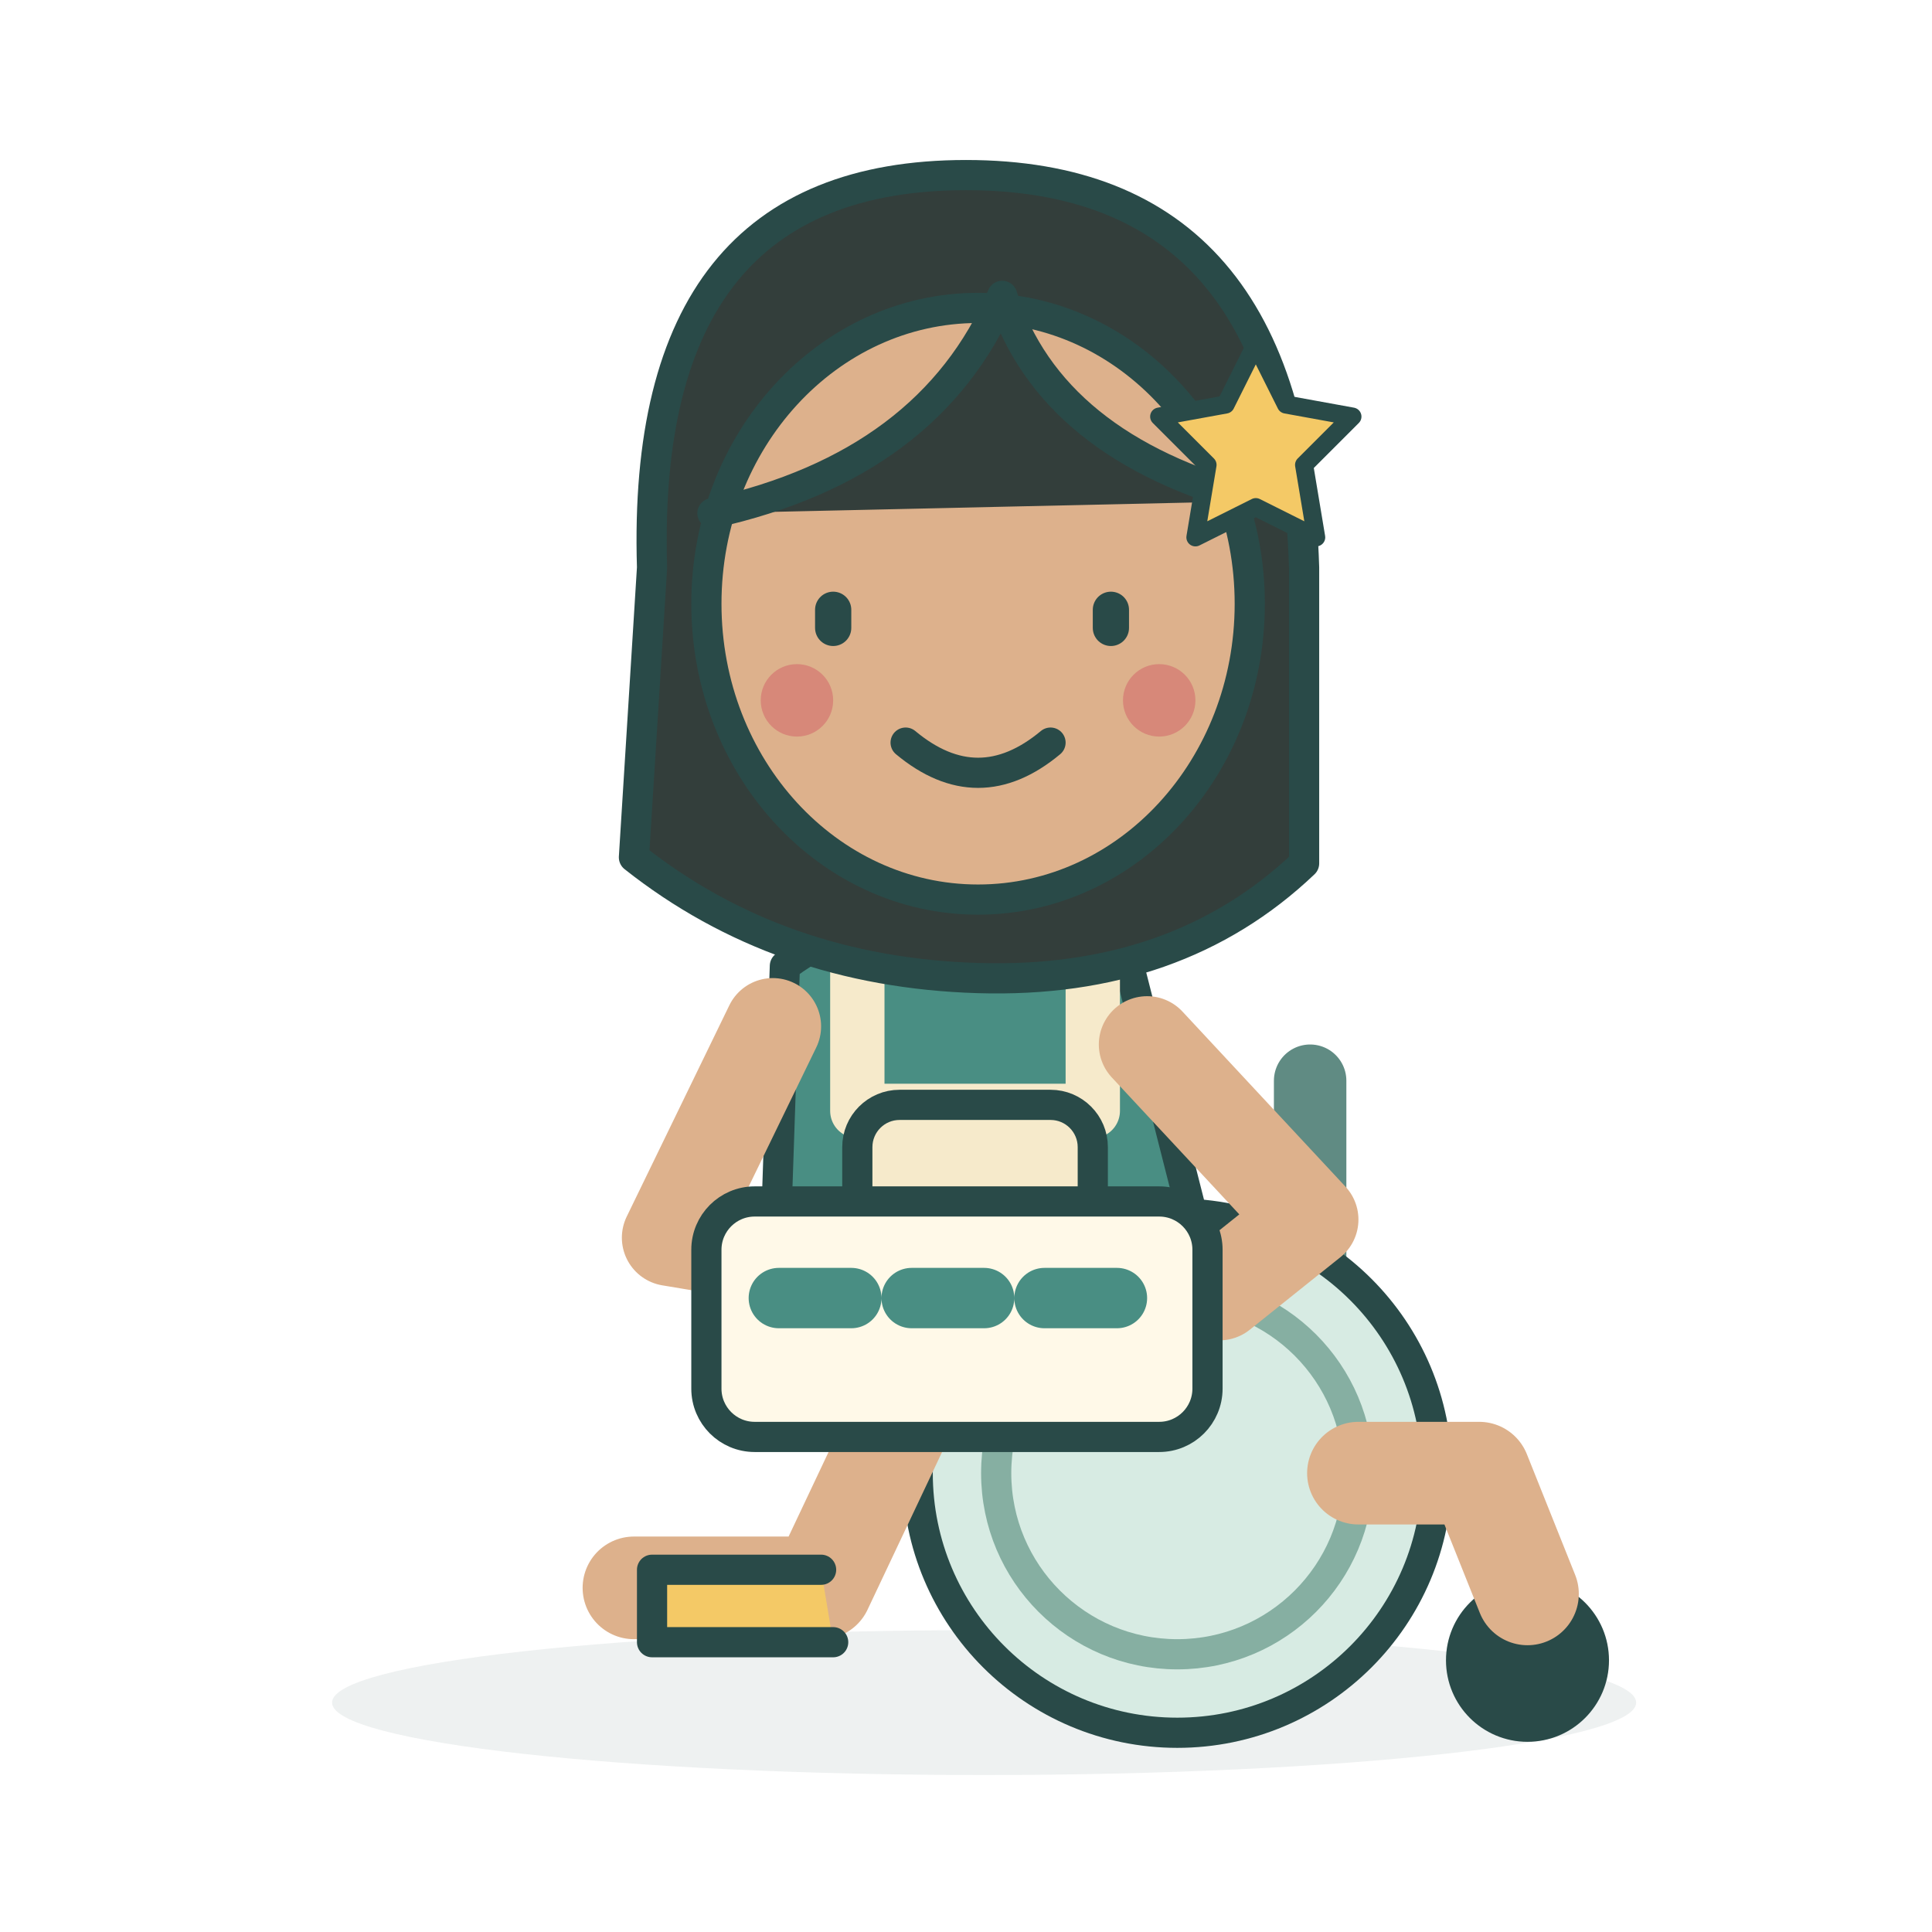
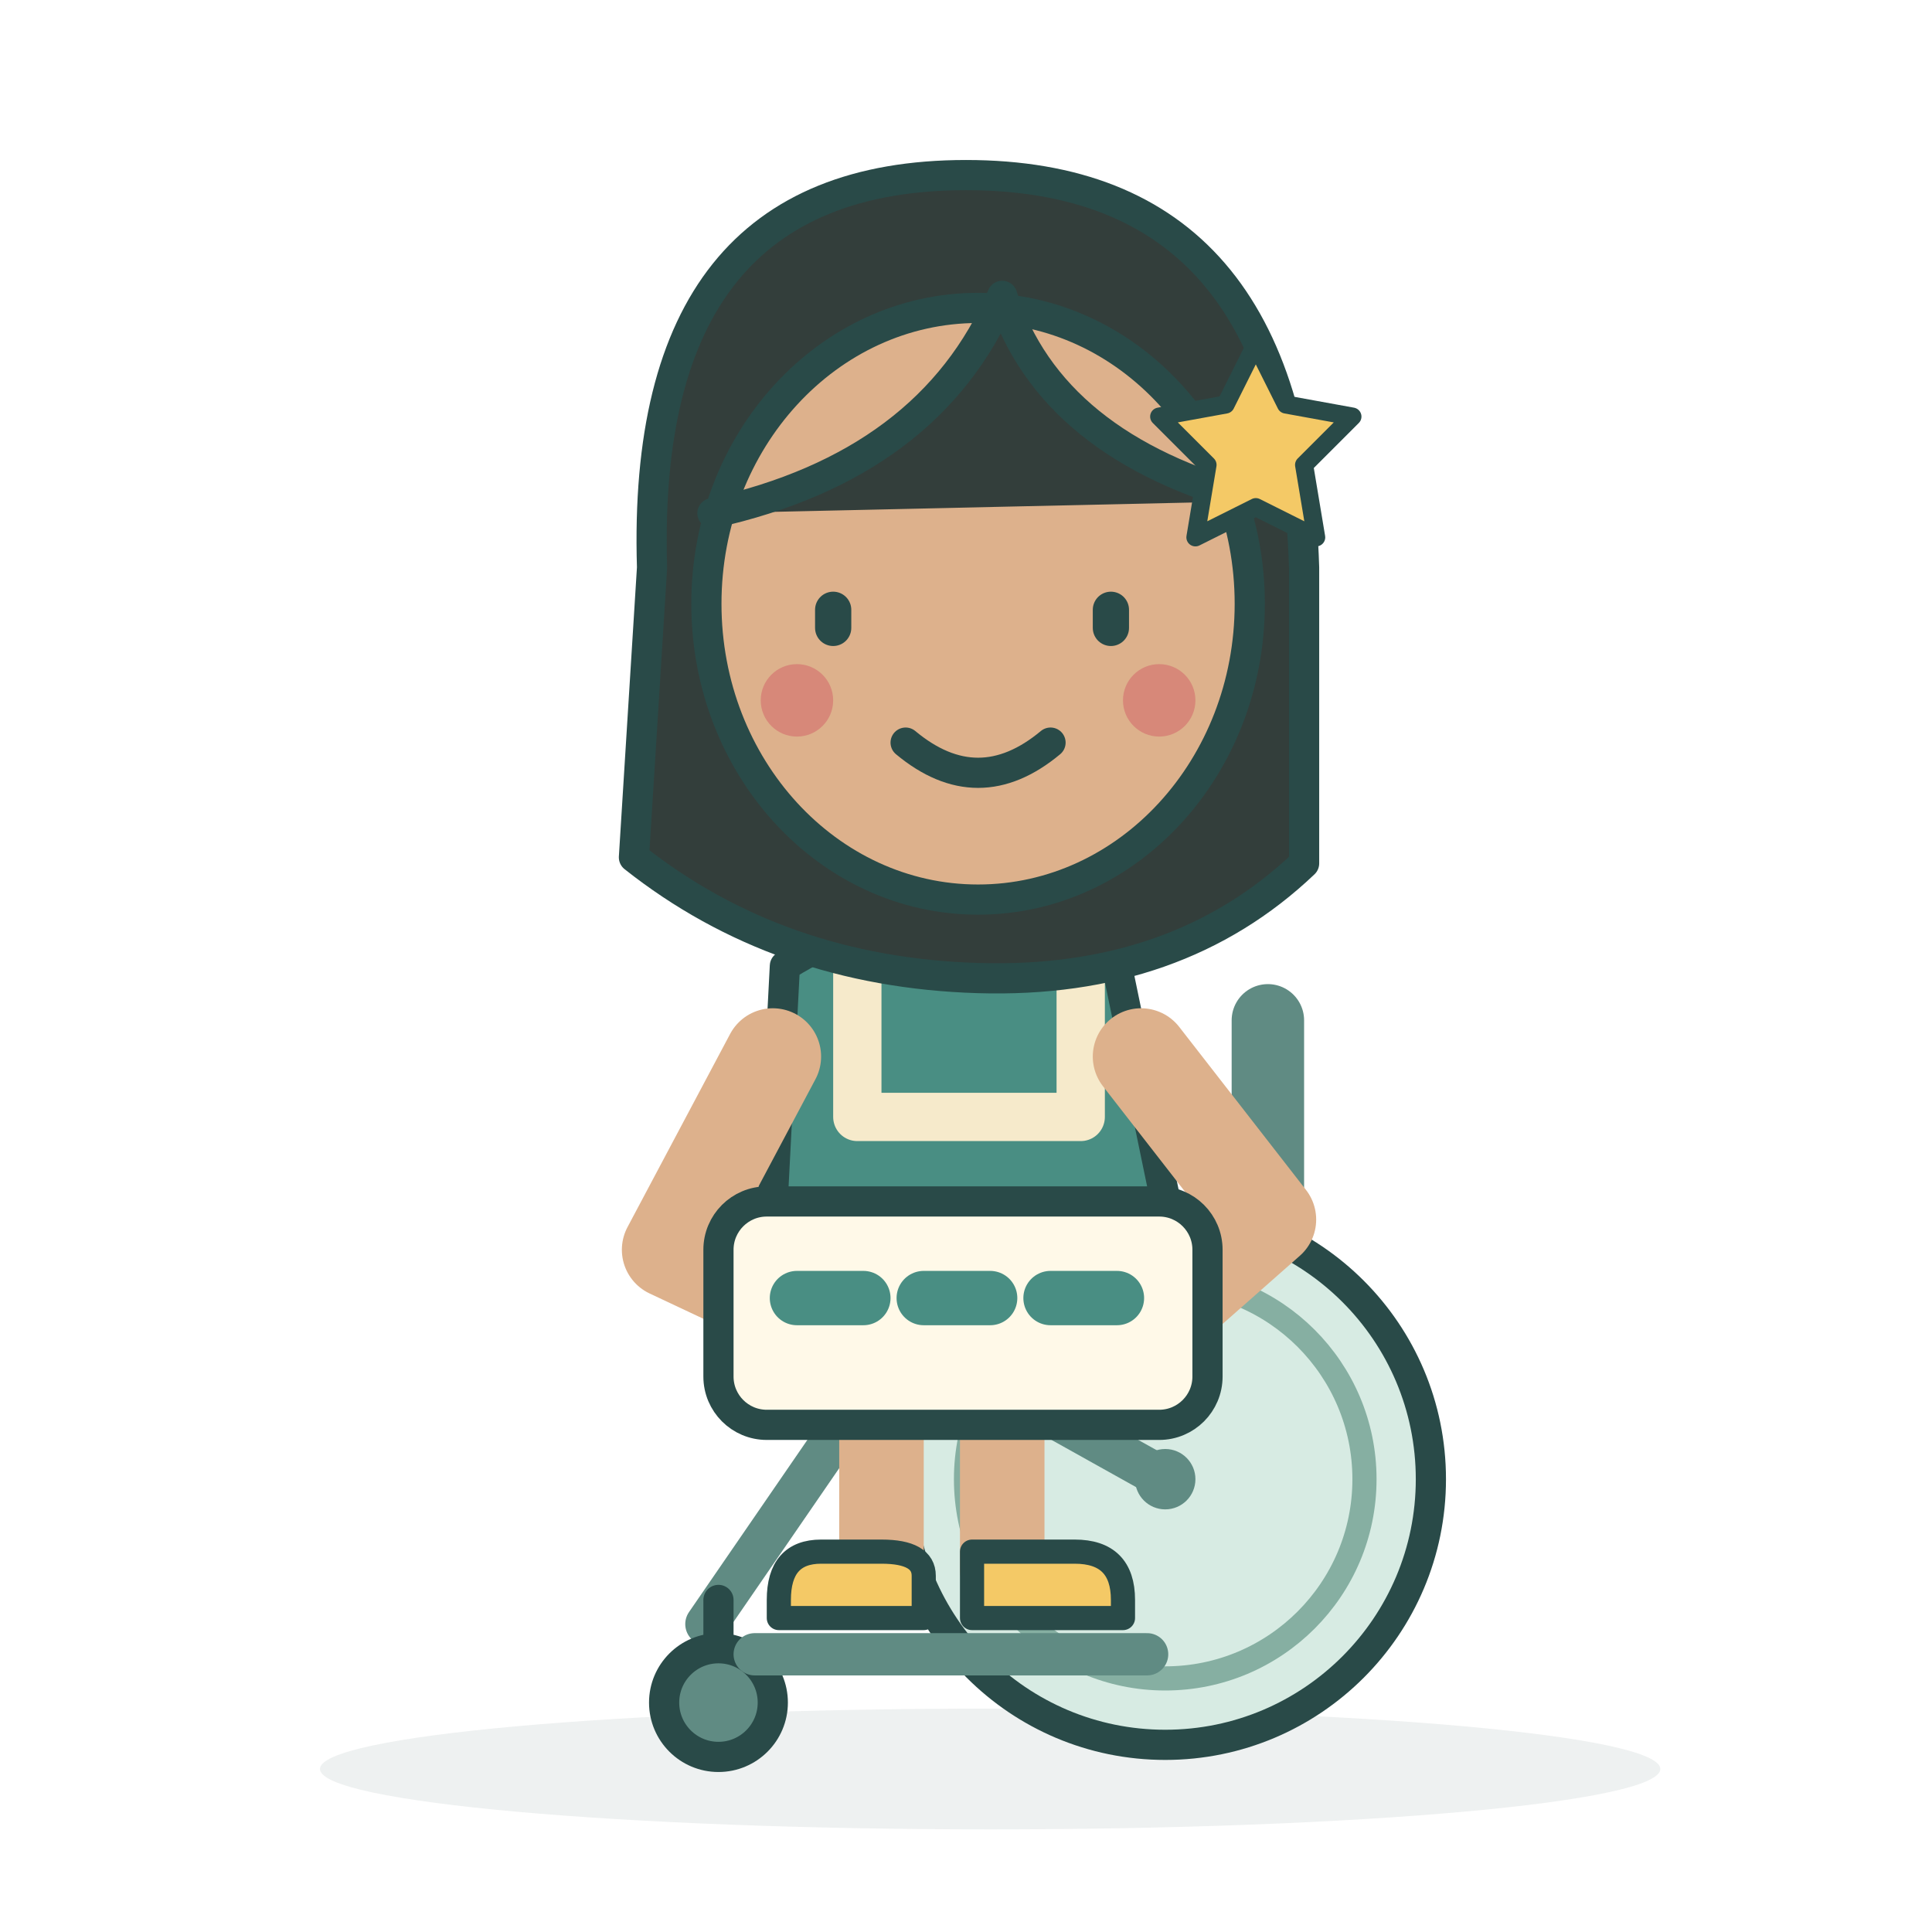
<svg xmlns="http://www.w3.org/2000/svg" viewBox="0 0 320 320">
  <g stroke="#294a48" stroke-width="5" stroke-linecap="round" stroke-linejoin="round">
-     <ellipse cx="163" cy="282" rx="108" ry="12" fill="#294a48" opacity=".08" stroke="none" />
-     <path d="M217 179v60h-72" fill="none" stroke="#608b83" stroke-width="12" />
-     <circle cx="195" cy="244" r="43" fill="#d7ebe3" />
-     <circle cx="195" cy="244" r="30" fill="none" stroke="#86afa2" />
-     <circle cx="253" cy="275" r="11" fill="#294a48" />
-     <path d="M225 244h20l8 20M162 208l-26 55h-31" fill="none" stroke-width="17" stroke="#ddb18c" />
-     <path d="M136 260h-28v12h30" fill="#f4c966" />
-     <path d="M130 160q26-19 57 0l15 59h-74z" fill="#498e83" />
-     <path d="M142 158v26h39v-26" fill="none" stroke="#f6eacb" stroke-width="9" />
-     <rect x="142" y="183" width="39" height="26" rx="7" fill="#f6eacb" />
-     <path d="M128 170l-17 35 30 5M190 173l27 29-15 12" fill="none" stroke-width="16" stroke="#ddb18c" />
-     <rect x="117" y="199" width="83" height="39" rx="8" fill="#fff9e8" />
-     <path d="M129 215h12m10 0h12m10 0h12" stroke="#498e83" stroke-width="10" />
+     <ellipse cx="164" cy="293" rx="111" ry="10" fill="#294a48" opacity=".08" stroke="none" />
+     <path d="M210 169v58h-76" fill="none" stroke="#608b83" stroke-width="12" />
+     <circle cx="193" cy="245" r="44" fill="#d7ebe3" />
+     <circle cx="193" cy="245" r="33" fill="none" stroke="#86afa2" stroke-width="4" />
+     <circle cx="193" cy="245" r="5" fill="#608b83" stroke="none" />
+     <path d="m193 245-43-24-33 48m33-48h-29" fill="none" stroke="#608b83" stroke-width="7" />
+     <path d="M119 265v12" fill="none" />
+     <circle cx="119" cy="282" r="9" fill="#608b83" />
+     <path d="M146 211h31v18h-31z" fill="#498e83" />
+     <path d="M146 231v29m20-29v29" fill="none" stroke="#ddb18c" stroke-width="14" />
+     <path d="M146 257h-10q-7 0-7 8v3h24v-7q0-4-7-4zm20 0h-5v11h25v-3q0-8-8-8z" fill="#f4c966" stroke-width="4" />
+     <path d="M125 274h65" fill="none" stroke="#608b83" stroke-width="7" />
+     <path d="M130 160q27-17 55 0l12 58h-70z" fill="#498e83" />
+     <path d="M142 160v25h37v-25" fill="none" stroke="#f6eacb" stroke-width="8" />
+     <path d="m128 175-17 32 17 8m61-40 21 27-17 15" fill="none" stroke="#ddb18c" stroke-width="16" />
+     <rect x="119" y="199" width="81" height="37" rx="8" fill="#fff9e8" />
+     <path d="M132 215h11m10 0h11m10 0h11" stroke="#498e83" stroke-width="9" />
    <path d="M108 94q-2-65 52-65t56 65v49q-21 20-54 19t-57-20z" fill="#333e3b" />
    <ellipse cx="162" cy="100" rx="45" ry="49" fill="#ddb18c" />
    <path d="M118 85q36-8 48-36 8 25 42 34" fill="#333e3b" />
    <path d="M138 101v3m46-3v3" stroke-width="6" />
    <path d="M150 123q12 10 24 0" fill="none" />
    <circle cx="132" cy="116" r="6" fill="#d78879" stroke="none" />
    <circle cx="192" cy="116" r="6" fill="#d78879" stroke="none" />
    <path d="m208 57 5 10 11 2-8 8 2 12-10-5-10 5 2-12-8-8 11-2z" fill="#f4c966" stroke-width="3" />
  </g>
</svg>
